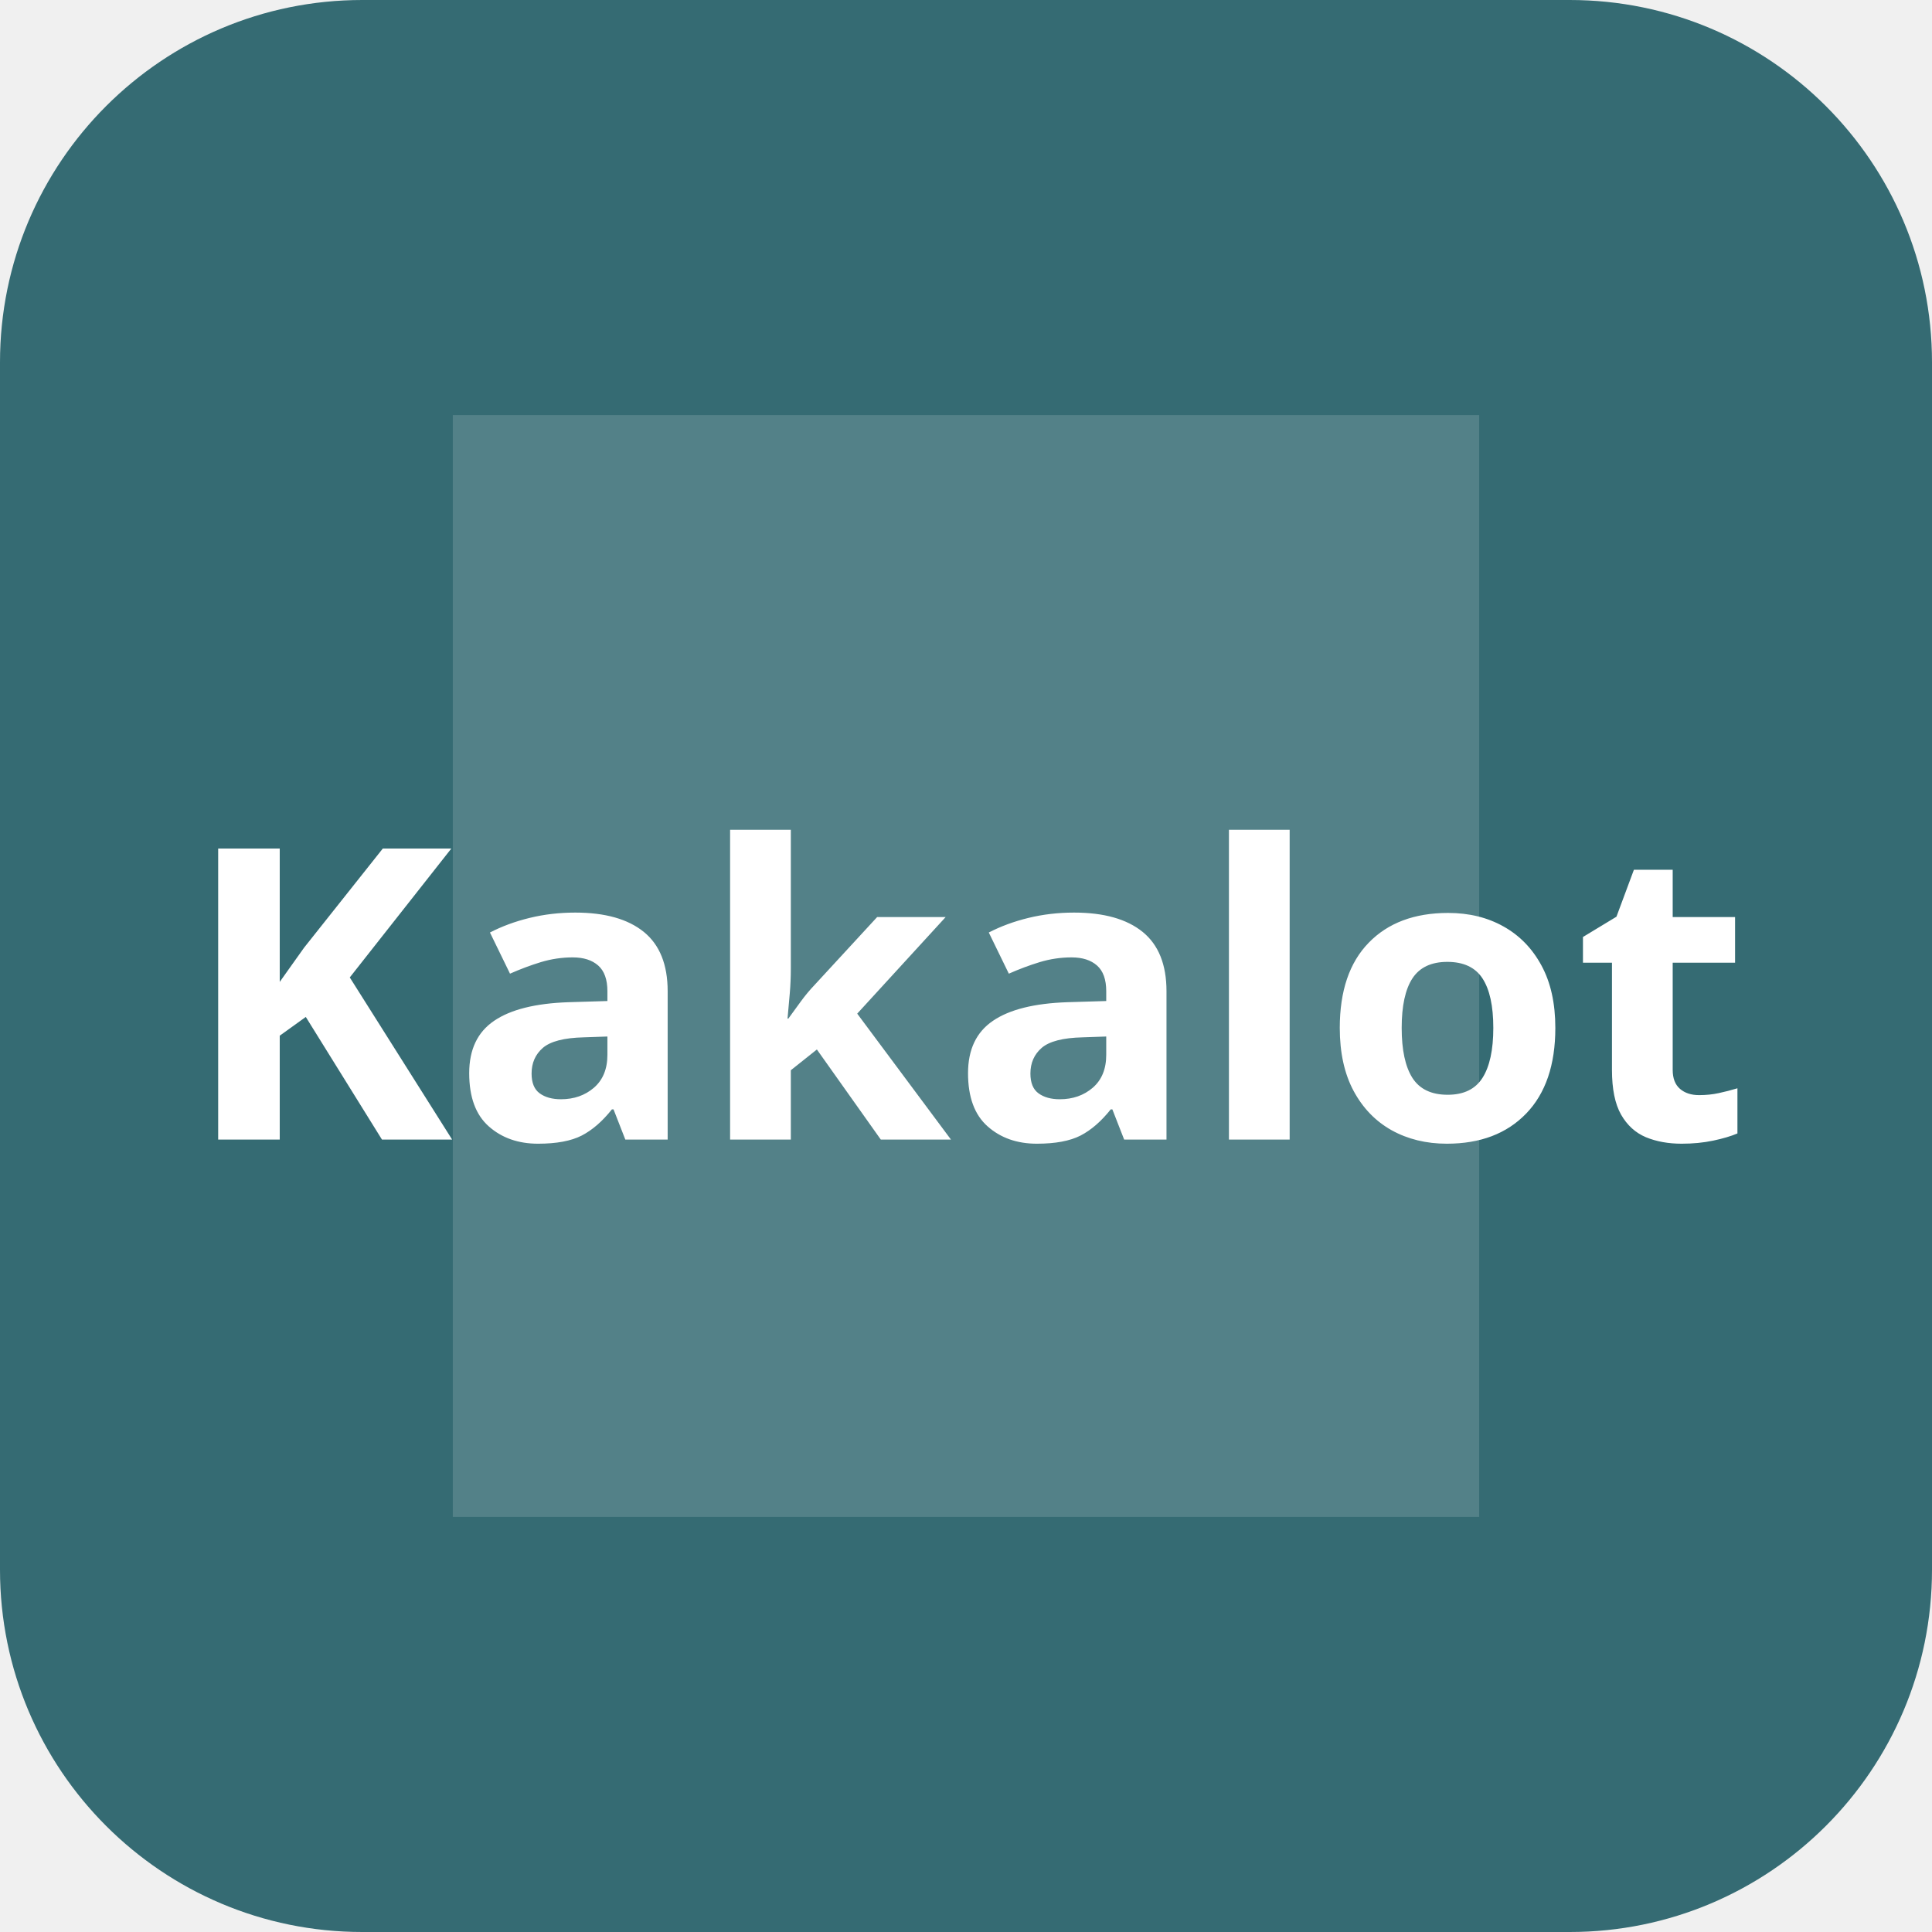
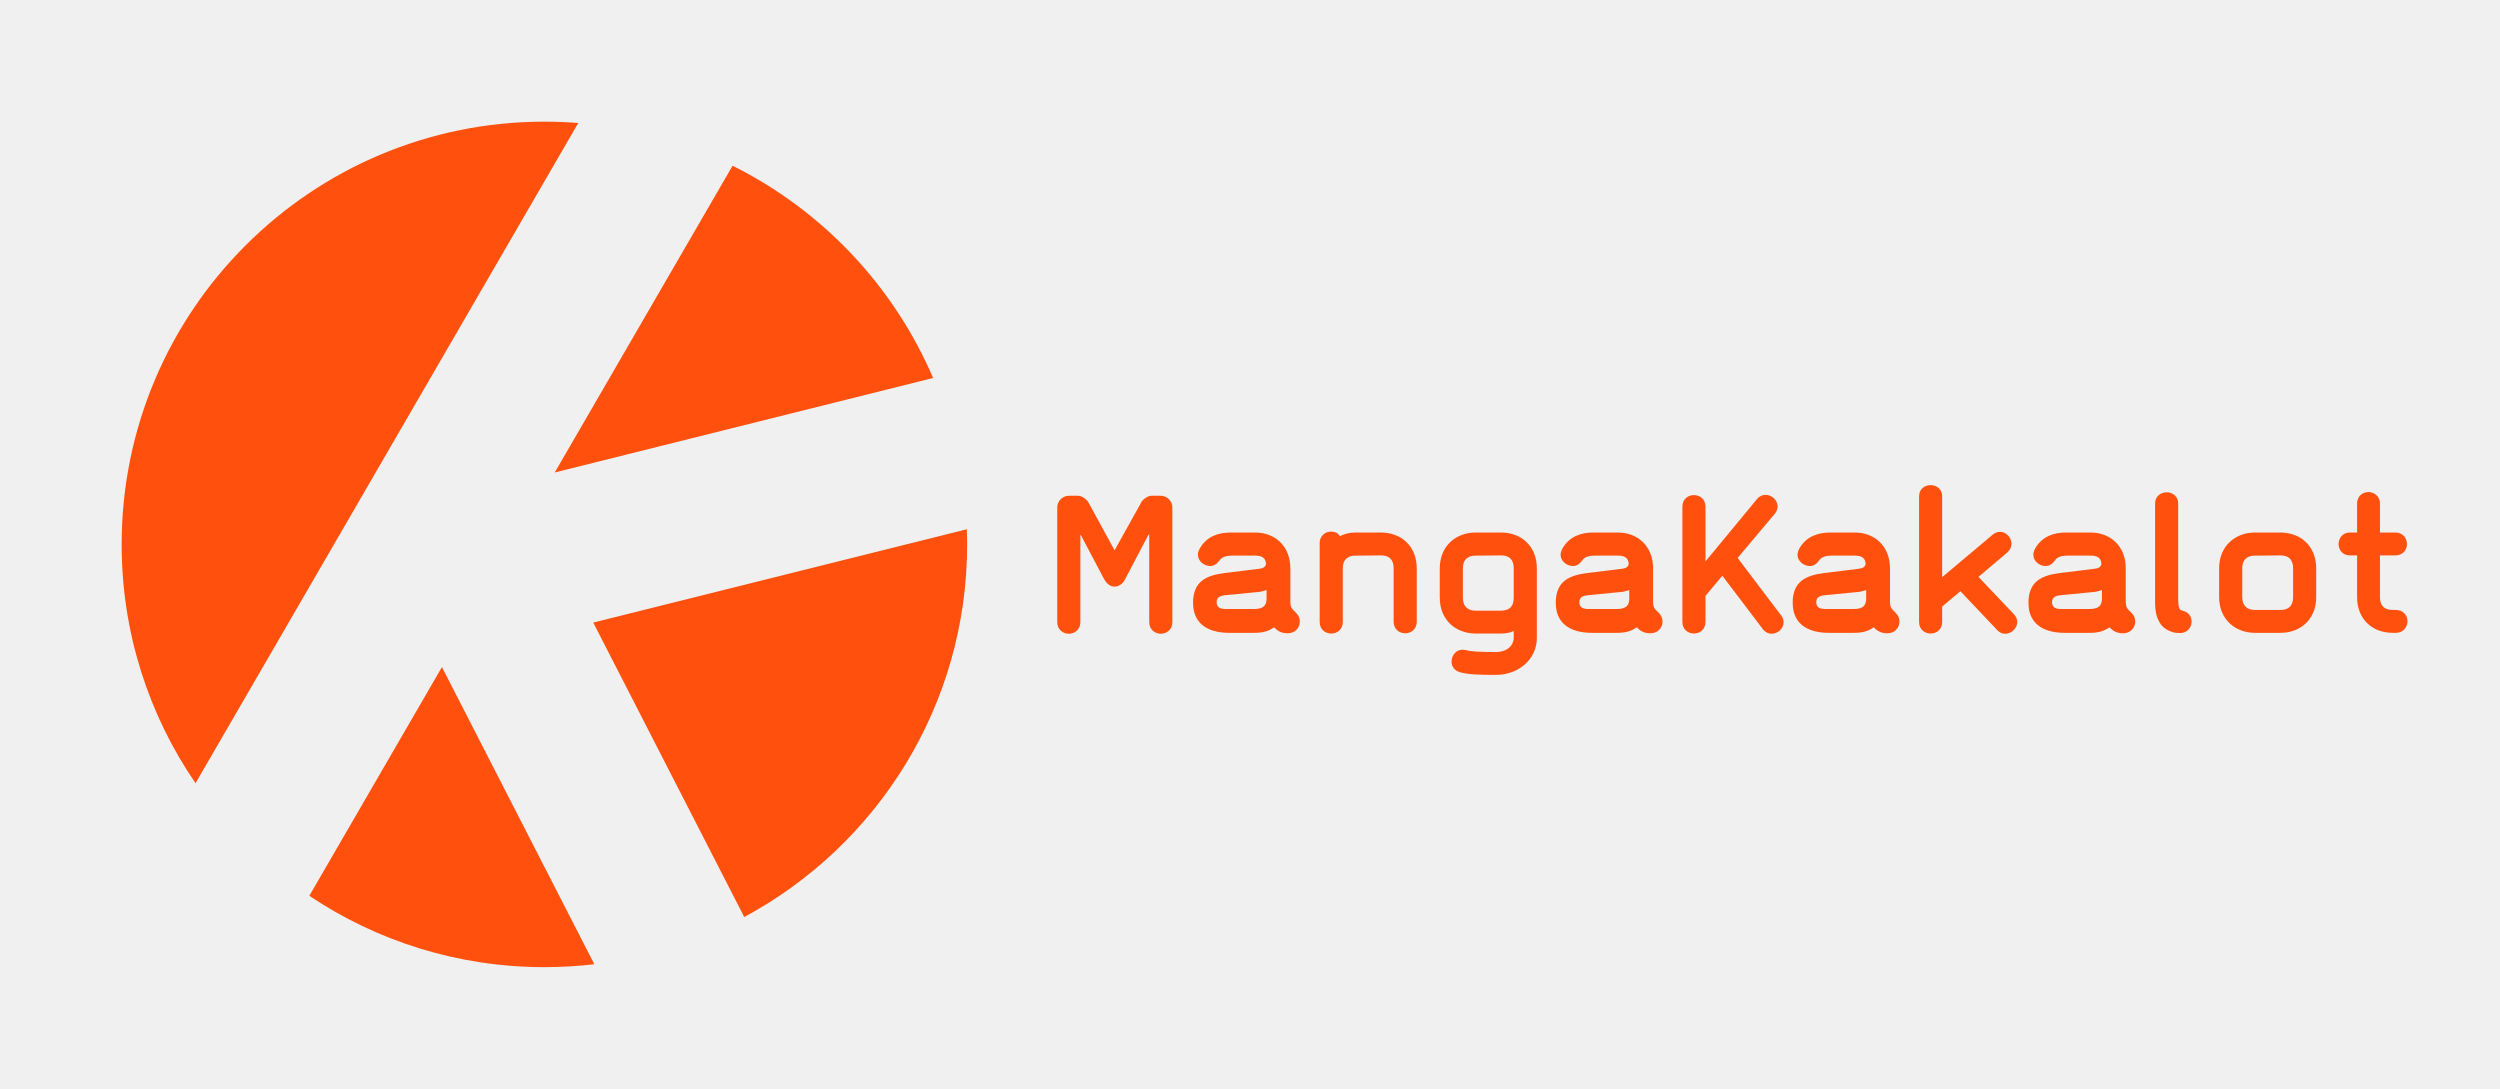
- <svg xmlns="http://www.w3.org/2000/svg" viewBox="0 0 256 256">
-   <rect width="256" height="256" rx="48" fill="#356b73" />
-   <path d="M60 55h136v146H60z" fill="white" opacity=".15" />
-   <text x="128" y="151" text-anchor="middle" font-family="system-ui,sans-serif" font-size="54" font-weight="700" fill="white">Kakalot</text>
+ <svg xmlns="http://www.w3.org/2000/svg" width="411" height="179" viewBox="0 0 411 179" fill="none">
+   <path d="M97.709 158.519C95.017 158.835 92.278 159 89.5 159C75.196 159 61.903 154.678 50.852 147.271L72.655 109.663L97.709 158.519ZM158.955 87.005C158.984 87.833 159 88.665 159 89.5C159 116 144.167 139.034 122.353 150.758L97.527 102.348L158.955 87.005ZM89.5 20C91.374 20 93.231 20.075 95.068 20.221L32.144 128.76C24.483 117.589 20 104.068 20 89.5C20 51.116 51.116 20 89.5 20ZM120.435 27.247C135.151 34.574 146.9 46.966 153.405 62.14L91.198 77.678L120.435 27.247Z" fill="#FF510D" />
+   <path d="M192.736 102.29C192.736 103.544 191.748 104.19 190.836 104.19C189.924 104.19 188.936 103.544 188.936 102.29V87.888H188.822L184.908 95.336C184.528 96.02 183.92 96.438 183.236 96.438C182.514 96.438 181.982 95.982 181.564 95.298L177.688 87.964H177.612V102.29C177.612 103.544 176.624 104.19 175.712 104.19C174.8 104.19 173.812 103.544 173.812 102.29V83.404C173.812 82.378 174.686 81.504 175.712 81.504H177.232C177.84 81.504 178.524 81.998 178.866 82.454L183.236 90.472L187.72 82.416C188.062 81.96 188.746 81.504 189.316 81.504H190.836C191.862 81.504 192.736 82.378 192.736 83.404V102.29ZM213.694 102.176C213.694 103.354 212.744 104.114 211.718 104.114C210.768 104.114 210.084 103.81 209.476 103.126C208.488 103.81 207.538 104.038 206.208 104.038H202.028C199.368 104.038 196.138 103.088 196.138 99.098C196.138 95.526 198.38 94.576 201.382 94.196C202.446 94.082 206.93 93.512 206.93 93.512C207.918 93.398 207.918 93.132 208.108 92.866C208.146 92.79 208.108 92.6 208.108 92.486C207.956 91.612 207.348 91.346 206.322 91.346H202.522C201.306 91.346 200.774 91.726 200.546 92.068C200.09 92.714 199.558 93.056 198.95 93.056C197.962 93.056 196.936 92.258 196.936 91.194C196.936 90.89 197.05 90.51 197.24 90.168C198.418 88.116 200.394 87.546 202.332 87.546H206.322C209.704 87.546 212.136 89.864 212.136 93.436V98.718C212.136 100.01 212.364 100.01 213.124 100.808C213.504 101.188 213.694 101.72 213.694 102.176ZM208.222 98.3V98.262C208.222 97.768 208.222 97.008 208.222 97.008C207.804 97.122 207.462 97.274 206.968 97.312L201.496 97.844C200.85 97.92 200.014 98.034 200.014 98.984C200.014 99.896 200.622 100.124 201.61 100.124H206.132C207.956 100.124 208.222 99.326 208.222 98.3ZM232.915 102.214C232.915 103.468 231.965 104.114 231.015 104.114C230.065 104.114 229.115 103.468 229.115 102.214V93.436C229.115 91.992 228.393 91.308 227.025 91.308L222.845 91.346C221.515 91.346 220.755 92.03 220.755 93.436V102.252C220.755 103.506 219.805 104.152 218.855 104.152C217.905 104.152 216.955 103.506 216.955 102.252V93.094V89.294C216.955 88.04 217.905 87.394 218.855 87.394C219.425 87.394 219.957 87.622 220.299 88.154C221.021 87.736 221.933 87.546 222.845 87.546H227.025C230.369 87.546 232.915 89.788 232.915 93.436V102.214ZM252.658 104.874C252.658 108.408 249.618 110.954 245.932 110.954C243.006 110.954 241.372 110.878 240.08 110.536C239.092 110.27 238.636 109.548 238.636 108.788C238.636 107.8 239.32 106.812 240.46 106.812C240.65 106.812 240.802 106.85 240.992 106.888C241.752 107.078 242.93 107.192 245.932 107.192C247.946 107.192 248.858 105.938 248.858 104.874V103.734C248.25 104.038 247.528 104.152 246.768 104.152H242.588C239.358 104.152 236.698 101.948 236.698 98.262V93.436C236.698 89.75 239.358 87.546 242.588 87.546H246.768C250.112 87.546 252.658 89.788 252.658 93.436V98.262V104.874ZM248.858 98.262V93.436C248.858 91.992 248.136 91.308 246.768 91.308L242.588 91.346C241.258 91.346 240.498 92.03 240.498 93.436V98.262C240.498 99.668 241.258 100.39 242.588 100.39H246.768C248.136 100.39 248.858 99.706 248.858 98.262ZM273.323 102.176C273.323 103.354 272.373 104.114 271.347 104.114C270.397 104.114 269.713 103.81 269.105 103.126C268.117 103.81 267.167 104.038 265.837 104.038H261.657C258.997 104.038 255.767 103.088 255.767 99.098C255.767 95.526 258.009 94.576 261.011 94.196C262.075 94.082 266.559 93.512 266.559 93.512C267.547 93.398 267.547 93.132 267.737 92.866C267.775 92.79 267.737 92.6 267.737 92.486C267.585 91.612 266.977 91.346 265.951 91.346H262.151C260.935 91.346 260.403 91.726 260.175 92.068C259.719 92.714 259.187 93.056 258.579 93.056C257.591 93.056 256.565 92.258 256.565 91.194C256.565 90.89 256.679 90.51 256.869 90.168C258.047 88.116 260.023 87.546 261.961 87.546H265.951C269.333 87.546 271.765 89.864 271.765 93.436V98.718C271.765 100.01 271.993 100.01 272.753 100.808C273.133 101.188 273.323 101.72 273.323 102.176ZM267.851 98.3V98.262C267.851 97.768 267.851 97.008 267.851 97.008C267.433 97.122 267.091 97.274 266.597 97.312L261.125 97.844C260.479 97.92 259.643 98.034 259.643 98.984C259.643 99.896 260.251 100.124 261.239 100.124H265.761C267.585 100.124 267.851 99.326 267.851 98.3ZM293.228 102.29C293.228 103.316 292.278 104.19 291.252 104.19C290.758 104.19 290.226 103.962 289.808 103.43L283.158 94.652L280.384 97.958V102.252C280.384 103.506 279.434 104.152 278.484 104.152C277.534 104.152 276.584 103.506 276.584 102.252V83.29C276.584 82.036 277.534 81.39 278.484 81.39C279.434 81.39 280.384 82.036 280.384 83.29V92.296L288.858 82.036C289.276 81.542 289.77 81.352 290.264 81.352C291.29 81.352 292.24 82.226 292.24 83.252C292.24 83.67 292.088 84.088 291.746 84.506L285.666 91.726L292.772 101.112C293.076 101.492 293.228 101.91 293.228 102.29ZM312.272 102.176C312.272 103.354 311.322 104.114 310.296 104.114C309.346 104.114 308.662 103.81 308.054 103.126C307.066 103.81 306.116 104.038 304.786 104.038H300.606C297.946 104.038 294.716 103.088 294.716 99.098C294.716 95.526 296.958 94.576 299.96 94.196C301.024 94.082 305.508 93.512 305.508 93.512C306.496 93.398 306.496 93.132 306.686 92.866C306.724 92.79 306.686 92.6 306.686 92.486C306.534 91.612 305.926 91.346 304.9 91.346H301.1C299.884 91.346 299.352 91.726 299.124 92.068C298.668 92.714 298.136 93.056 297.528 93.056C296.54 93.056 295.514 92.258 295.514 91.194C295.514 90.89 295.628 90.51 295.818 90.168C296.996 88.116 298.972 87.546 300.91 87.546H304.9C308.282 87.546 310.714 89.864 310.714 93.436V98.718C310.714 100.01 310.942 100.01 311.702 100.808C312.082 101.188 312.272 101.72 312.272 102.176ZM306.8 98.3V98.262C306.8 97.768 306.8 97.008 306.8 97.008C306.382 97.122 306.04 97.274 305.546 97.312L300.074 97.844C299.428 97.92 298.592 98.034 298.592 98.984C298.592 99.896 299.2 100.124 300.188 100.124H304.71C306.534 100.124 306.8 99.326 306.8 98.3ZM331.644 102.252C331.644 103.278 330.694 104.19 329.668 104.19C329.212 104.19 328.756 104.038 328.338 103.582L322.296 97.198L319.294 99.706V102.252C319.294 103.506 318.344 104.152 317.394 104.152C316.444 104.152 315.494 103.506 315.494 102.252V81.618C315.494 80.364 316.444 79.756 317.394 79.756C318.344 79.756 319.294 80.364 319.294 81.618V94.88L327.616 87.888C327.996 87.584 328.414 87.432 328.794 87.432C329.82 87.432 330.694 88.382 330.694 89.408C330.694 89.902 330.466 90.396 329.972 90.852L325.26 94.842L331.074 100.96C331.454 101.378 331.644 101.834 331.644 102.252ZM351.035 102.176C351.035 103.354 350.085 104.114 349.059 104.114C348.109 104.114 347.425 103.81 346.817 103.126C345.829 103.81 344.879 104.038 343.549 104.038H339.369C336.709 104.038 333.479 103.088 333.479 99.098C333.479 95.526 335.721 94.576 338.723 94.196C339.787 94.082 344.271 93.512 344.271 93.512C345.259 93.398 345.259 93.132 345.449 92.866C345.487 92.79 345.449 92.6 345.449 92.486C345.297 91.612 344.689 91.346 343.663 91.346H339.863C338.647 91.346 338.115 91.726 337.887 92.068C337.431 92.714 336.899 93.056 336.291 93.056C335.303 93.056 334.277 92.258 334.277 91.194C334.277 90.89 334.391 90.51 334.581 90.168C335.759 88.116 337.735 87.546 339.673 87.546H343.663C347.045 87.546 349.477 89.864 349.477 93.436V98.718C349.477 100.01 349.705 100.01 350.465 100.808C350.845 101.188 351.035 101.72 351.035 102.176ZM345.563 98.3V98.262C345.563 97.768 345.563 97.008 345.563 97.008C345.145 97.122 344.803 97.274 344.309 97.312L338.837 97.844C338.191 97.92 337.355 98.034 337.355 98.984C337.355 99.896 337.963 100.124 338.951 100.124H343.473C345.297 100.124 345.563 99.326 345.563 98.3ZM360.299 102.214C360.299 103.24 359.463 104.076 358.437 104.076C357.943 104.076 357.563 104.038 357.183 103.924C356.423 103.696 355.739 103.278 355.321 102.746C354.713 101.948 354.295 100.884 354.295 99.06V82.796C354.295 81.542 355.283 80.934 356.195 80.934C357.107 80.934 358.095 81.542 358.095 82.796V98.49C358.095 99.82 358.323 100.238 358.551 100.314C358.779 100.39 358.969 100.428 359.159 100.504C359.843 100.77 360.299 101.416 360.299 102.214ZM380.785 98.148C380.785 101.796 378.239 104.038 374.895 104.038H370.715C367.485 104.038 364.825 101.834 364.825 98.148V93.436C364.825 89.75 367.485 87.546 370.715 87.546H374.895C378.239 87.546 380.785 89.788 380.785 93.436V98.148ZM376.985 98.148V93.436C376.985 91.992 376.263 91.308 374.895 91.308L370.715 91.346C369.385 91.346 368.625 92.03 368.625 93.436V98.148C368.625 99.554 369.385 100.276 370.715 100.276H374.895C376.263 100.276 376.985 99.592 376.985 98.148ZM395.788 102.138C395.788 103.05 395.142 104.038 393.888 104.038H393.356C390.012 104.038 387.504 101.796 387.504 98.148V91.308H386.326C385.072 91.308 384.464 90.358 384.464 89.446C384.464 88.534 385.072 87.546 386.326 87.546H387.504V82.796C387.504 81.542 388.454 80.896 389.366 80.896C390.278 80.896 391.266 81.542 391.266 82.796V87.546H393.812C395.066 87.546 395.712 88.534 395.712 89.446C395.712 90.358 395.066 91.308 393.812 91.308H391.266V98.148C391.266 99.592 391.988 100.276 393.356 100.276H393.888C395.142 100.276 395.788 101.226 395.788 102.138Z" fill="#FF510D" />
</svg>
